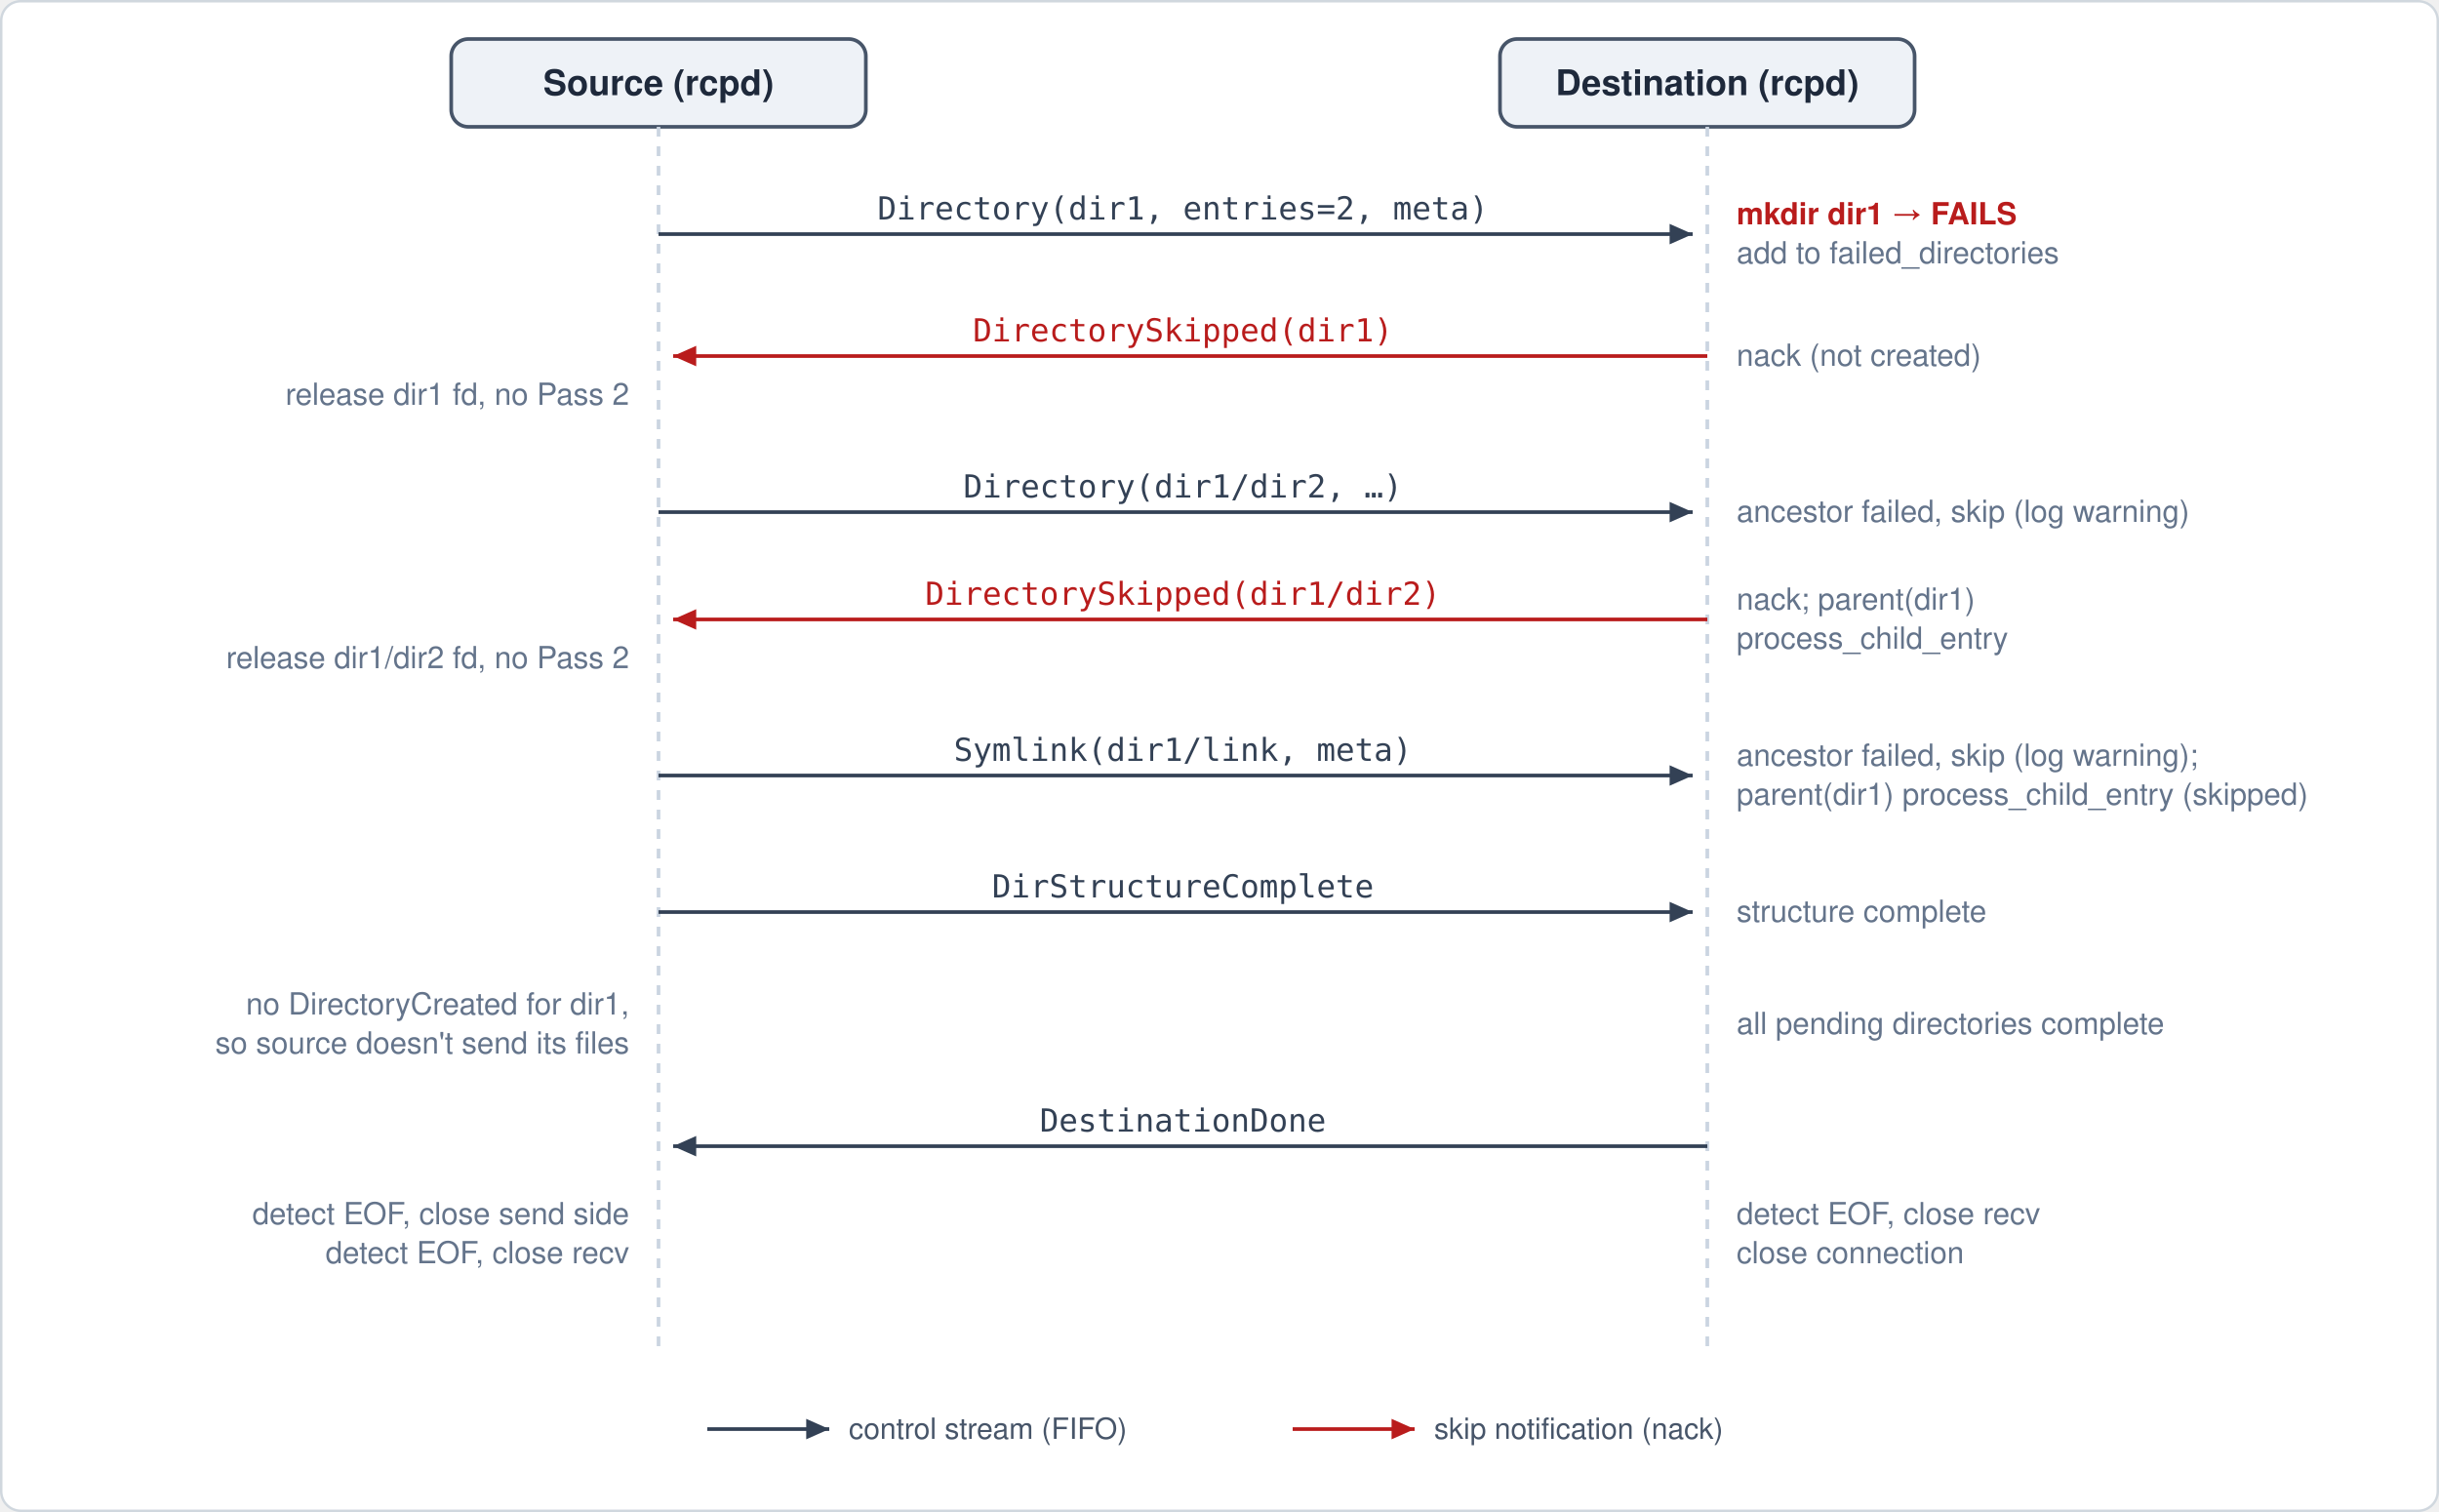
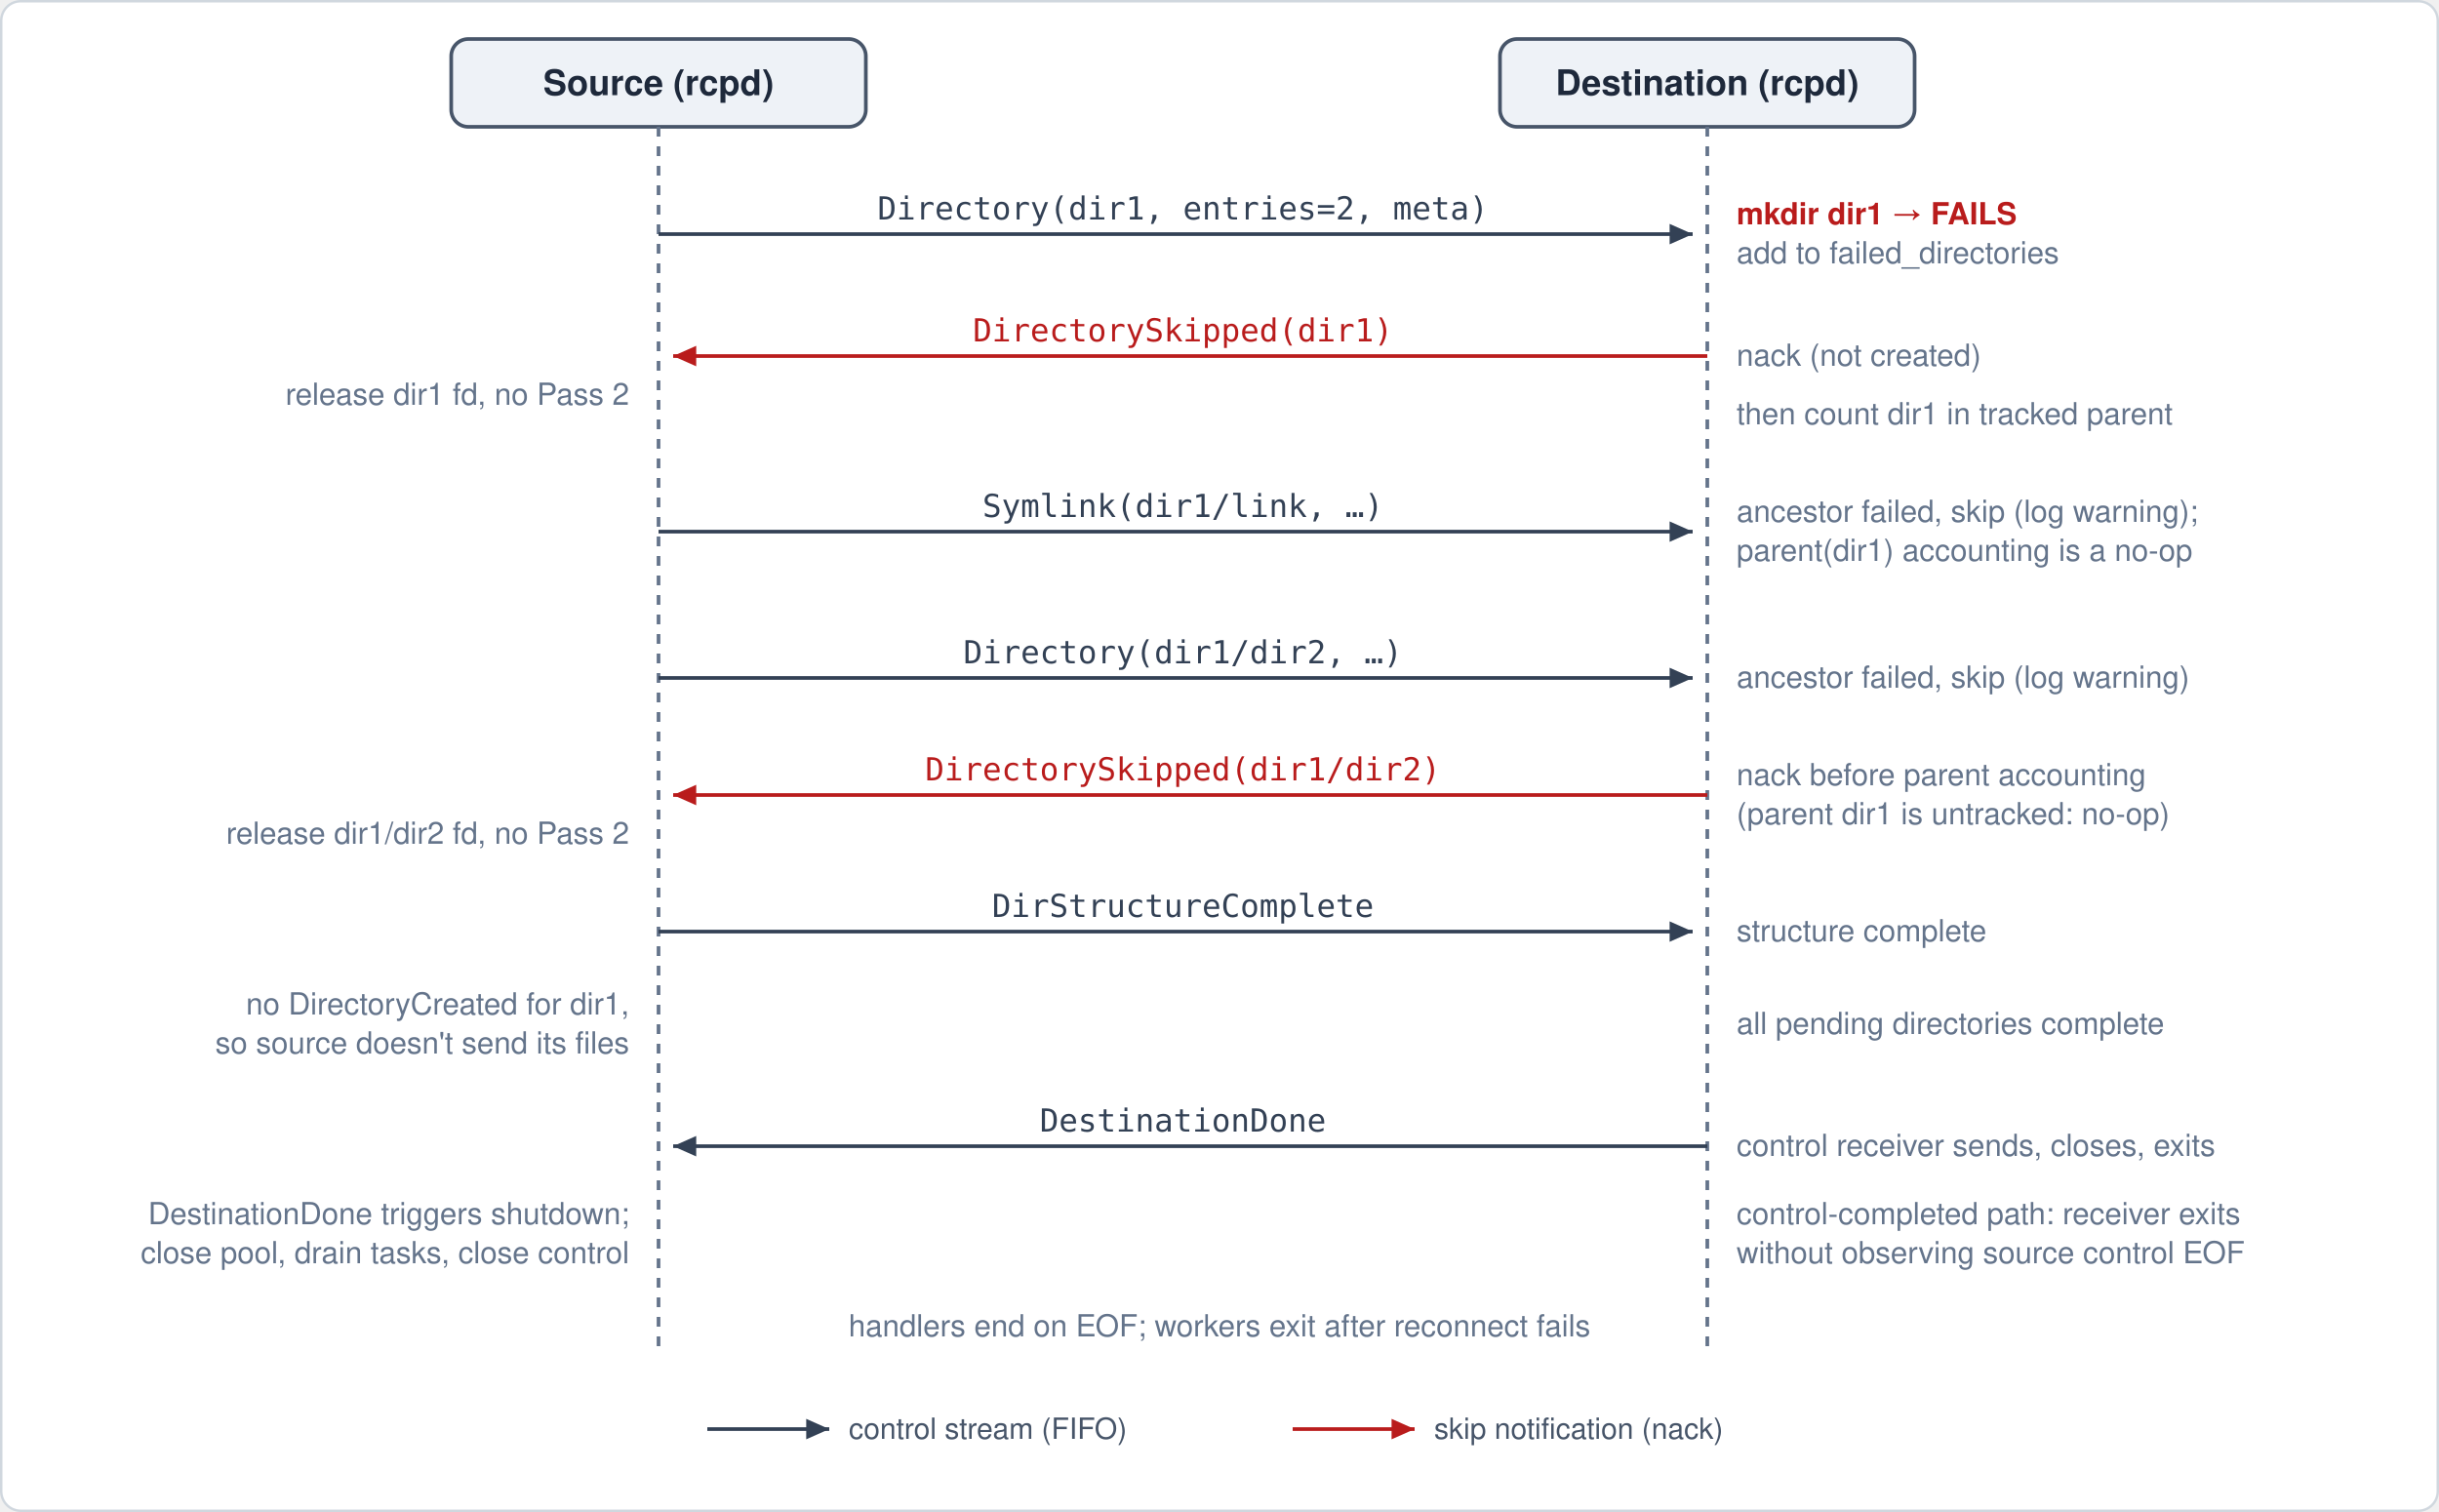
- <svg xmlns="http://www.w3.org/2000/svg" viewBox="0 0 1000 620" font-family="-apple-system, 'Segoe UI', Helvetica, Arial, sans-serif">
+ <svg xmlns="http://www.w3.org/2000/svg" viewBox="0 0 1000 620" font-family="-apple-system, 'Segoe UI', Helvetica, Arial, sans-serif" role="img" aria-labelledby="failed-directory-title failed-directory-desc">
  <defs>
    <marker id="ar-ctl" viewBox="0 0 10 10" refX="9" refY="5" markerWidth="7" markerHeight="7" orient="auto-start-reverse">
      <path d="M 0 1 L 9 5 L 0 9 z" fill="#334155" />
    </marker>
    <marker id="ar-err" viewBox="0 0 10 10" refX="9" refY="5" markerWidth="7" markerHeight="7" orient="auto-start-reverse">
      <path d="M 0 1 L 9 5 L 0 9 z" fill="#b91c1c" />
    </marker>
  </defs>
  <rect x="0.5" y="0.5" width="999" height="619" rx="8" fill="#ffffff" stroke="#d0d7de" />
  <rect x="185" y="16" width="170" height="36" rx="7" fill="#eef2f7" stroke="#475569" stroke-width="1.5" />
  <text x="270" y="39" text-anchor="middle" font-size="14.5" font-weight="600" fill="#1e293b">Source (rcpd)</text>
  <rect x="615" y="16" width="170" height="36" rx="7" fill="#eef2f7" stroke="#475569" stroke-width="1.5" />
  <text x="700" y="39" text-anchor="middle" font-size="14.5" font-weight="600" fill="#1e293b">Destination (rcpd)</text>
-   <line x1="270" y1="52" x2="270" y2="556" stroke="#cbd5e1" stroke-width="1.5" stroke-dasharray="4 4" />
-   <line x1="700" y1="52" x2="700" y2="556" stroke="#cbd5e1" stroke-width="1.5" stroke-dasharray="4 4" />
+   <line x1="270" y1="52" x2="270" y2="556" stroke="#64748b" stroke-width="1.5" stroke-dasharray="4 4" />
+   <line x1="700" y1="52" x2="700" y2="556" stroke="#64748b" stroke-width="1.5" stroke-dasharray="4 4" />
  <line x1="270" y1="96" x2="694" y2="96" stroke="#334155" stroke-width="1.5" marker-end="url(#ar-ctl)" />
  <text x="485" y="90" text-anchor="middle" font-size="13" font-family="ui-monospace, SFMono-Regular, Menlo, Consolas, monospace" fill="#334155">Directory(dir1, entries=2, meta)</text>
  <g font-size="12.5">
    <text x="712" y="92" text-anchor="start" fill="#b91c1c" font-weight="600">mkdir dir1 → FAILS</text>
    <text x="712" y="108" text-anchor="start" fill="#64748b">add to failed_directories</text>
  </g>
  <line x1="700" y1="146" x2="276" y2="146" stroke="#b91c1c" stroke-width="1.5" marker-end="url(#ar-err)" />
  <text x="485" y="140" text-anchor="middle" font-size="13" font-family="ui-monospace, SFMono-Regular, Menlo, Consolas, monospace" fill="#b91c1c">DirectorySkipped(dir1)</text>
  <text x="712" y="150" text-anchor="start" font-size="12.5" fill="#64748b">nack (not created)</text>
  <g font-size="12.5" fill="#64748b">
    <text x="258" y="166" text-anchor="end">release dir1 fd, no Pass 2</text>
+     <text x="712" y="174" text-anchor="start">then count dir1 in tracked parent</text>
  </g>
-   <line x1="270" y1="210" x2="694" y2="210" stroke="#334155" stroke-width="1.5" marker-end="url(#ar-ctl)" />
-   <text x="485" y="204" text-anchor="middle" font-size="13" font-family="ui-monospace, SFMono-Regular, Menlo, Consolas, monospace" fill="#334155">Directory(dir1/dir2, …)</text>
-   <text x="712" y="214" text-anchor="start" font-size="12.5" fill="#64748b">ancestor failed, skip (log warning)</text>
-   <line x1="700" y1="254" x2="276" y2="254" stroke="#b91c1c" stroke-width="1.5" marker-end="url(#ar-err)" />
-   <text x="485" y="248" text-anchor="middle" font-size="13" font-family="ui-monospace, SFMono-Regular, Menlo, Consolas, monospace" fill="#b91c1c">DirectorySkipped(dir1/dir2)</text>
+   <line x1="270" y1="218" x2="694" y2="218" stroke="#334155" stroke-width="1.5" marker-end="url(#ar-ctl)" />
+   <text x="485" y="212" text-anchor="middle" font-size="13" font-family="ui-monospace, SFMono-Regular, Menlo, Consolas, monospace" fill="#334155">Symlink(dir1/link, …)</text>
  <g font-size="12.5" fill="#64748b">
-     <text x="712" y="250" text-anchor="start">nack; parent(dir1)</text>
-     <text x="712" y="266" text-anchor="start">process_child_entry</text>
-     <text x="258" y="274" text-anchor="end">release dir1/dir2 fd, no Pass 2</text>
+     <text x="712" y="214" text-anchor="start">ancestor failed, skip (log warning);</text>
+     <text x="712" y="230" text-anchor="start">parent(dir1) accounting is a no-op</text>
  </g>
-   <line x1="270" y1="318" x2="694" y2="318" stroke="#334155" stroke-width="1.5" marker-end="url(#ar-ctl)" />
-   <text x="485" y="312" text-anchor="middle" font-size="13" font-family="ui-monospace, SFMono-Regular, Menlo, Consolas, monospace" fill="#334155">Symlink(dir1/link, meta)</text>
+   <line x1="270" y1="278" x2="694" y2="278" stroke="#334155" stroke-width="1.5" marker-end="url(#ar-ctl)" />
+   <text x="485" y="272" text-anchor="middle" font-size="13" font-family="ui-monospace, SFMono-Regular, Menlo, Consolas, monospace" fill="#334155">Directory(dir1/dir2, …)</text>
+   <text x="712" y="282" text-anchor="start" font-size="12.5" fill="#64748b">ancestor failed, skip (log warning)</text>
+   <line x1="700" y1="326" x2="276" y2="326" stroke="#b91c1c" stroke-width="1.5" marker-end="url(#ar-err)" />
+   <text x="485" y="320" text-anchor="middle" font-size="13" font-family="ui-monospace, SFMono-Regular, Menlo, Consolas, monospace" fill="#b91c1c">DirectorySkipped(dir1/dir2)</text>
  <g font-size="12.5" fill="#64748b">
-     <text x="712" y="314" text-anchor="start">ancestor failed, skip (log warning);</text>
-     <text x="712" y="330" text-anchor="start">parent(dir1) process_child_entry (skipped)</text>
+     <text x="712" y="322" text-anchor="start">nack before parent accounting</text>
+     <text x="712" y="338" text-anchor="start">(parent dir1 is untracked: no-op)</text>
+     <text x="258" y="346" text-anchor="end">release dir1/dir2 fd, no Pass 2</text>
  </g>
-   <line x1="270" y1="374" x2="694" y2="374" stroke="#334155" stroke-width="1.5" marker-end="url(#ar-ctl)" />
-   <text x="485" y="368" text-anchor="middle" font-size="13" font-family="ui-monospace, SFMono-Regular, Menlo, Consolas, monospace" fill="#334155">DirStructureComplete</text>
-   <text x="712" y="378" text-anchor="start" font-size="12.5" fill="#64748b">structure complete</text>
+   <line x1="270" y1="382" x2="694" y2="382" stroke="#334155" stroke-width="1.5" marker-end="url(#ar-ctl)" />
+   <text x="485" y="376" text-anchor="middle" font-size="13" font-family="ui-monospace, SFMono-Regular, Menlo, Consolas, monospace" fill="#334155">DirStructureComplete</text>
+   <text x="712" y="386" text-anchor="start" font-size="12.5" fill="#64748b">structure complete</text>
  <g font-size="12.5" fill="#64748b">
    <text x="258" y="416" text-anchor="end">no DirectoryCreated for dir1,</text>
    <text x="258" y="432" text-anchor="end">so source doesn't send its files</text>
    <text x="712" y="424" text-anchor="start">all pending directories complete</text>
  </g>
  <line x1="700" y1="470" x2="276" y2="470" stroke="#334155" stroke-width="1.5" marker-end="url(#ar-ctl)" />
  <text x="485" y="464" text-anchor="middle" font-size="13" font-family="ui-monospace, SFMono-Regular, Menlo, Consolas, monospace" fill="#334155">DestinationDone</text>
+   <text x="712" y="474" text-anchor="start" font-size="12.5" fill="#64748b">control receiver sends, closes, exits</text>
  <g font-size="12.5" fill="#64748b">
-     <text x="258" y="502" text-anchor="end">detect EOF, close send side</text>
-     <text x="258" y="518" text-anchor="end">detect EOF, close recv</text>
-     <text x="712" y="502" text-anchor="start">detect EOF, close recv</text>
-     <text x="712" y="518" text-anchor="start">close connection</text>
+     <text x="258" y="502" text-anchor="end">DestinationDone triggers shutdown;</text>
+     <text x="258" y="518" text-anchor="end">close pool, drain tasks, close control</text>
+     <text x="712" y="502" text-anchor="start">control-completed path: receiver exits</text>
+     <text x="712" y="518" text-anchor="start">without observing source control EOF</text>
+     <text x="500" y="548" text-anchor="middle">handlers end on EOF; workers exit after reconnect fails</text>
  </g>
  <g font-size="12">
    <line x1="290" y1="586" x2="340" y2="586" stroke="#334155" stroke-width="1.5" marker-end="url(#ar-ctl)" />
    <text x="348" y="590" fill="#475569">control stream (FIFO)</text>
    <line x1="530" y1="586" x2="580" y2="586" stroke="#b91c1c" stroke-width="1.5" marker-end="url(#ar-err)" />
    <text x="588" y="590" fill="#475569">skip notification (nack)</text>
  </g>
</svg>
